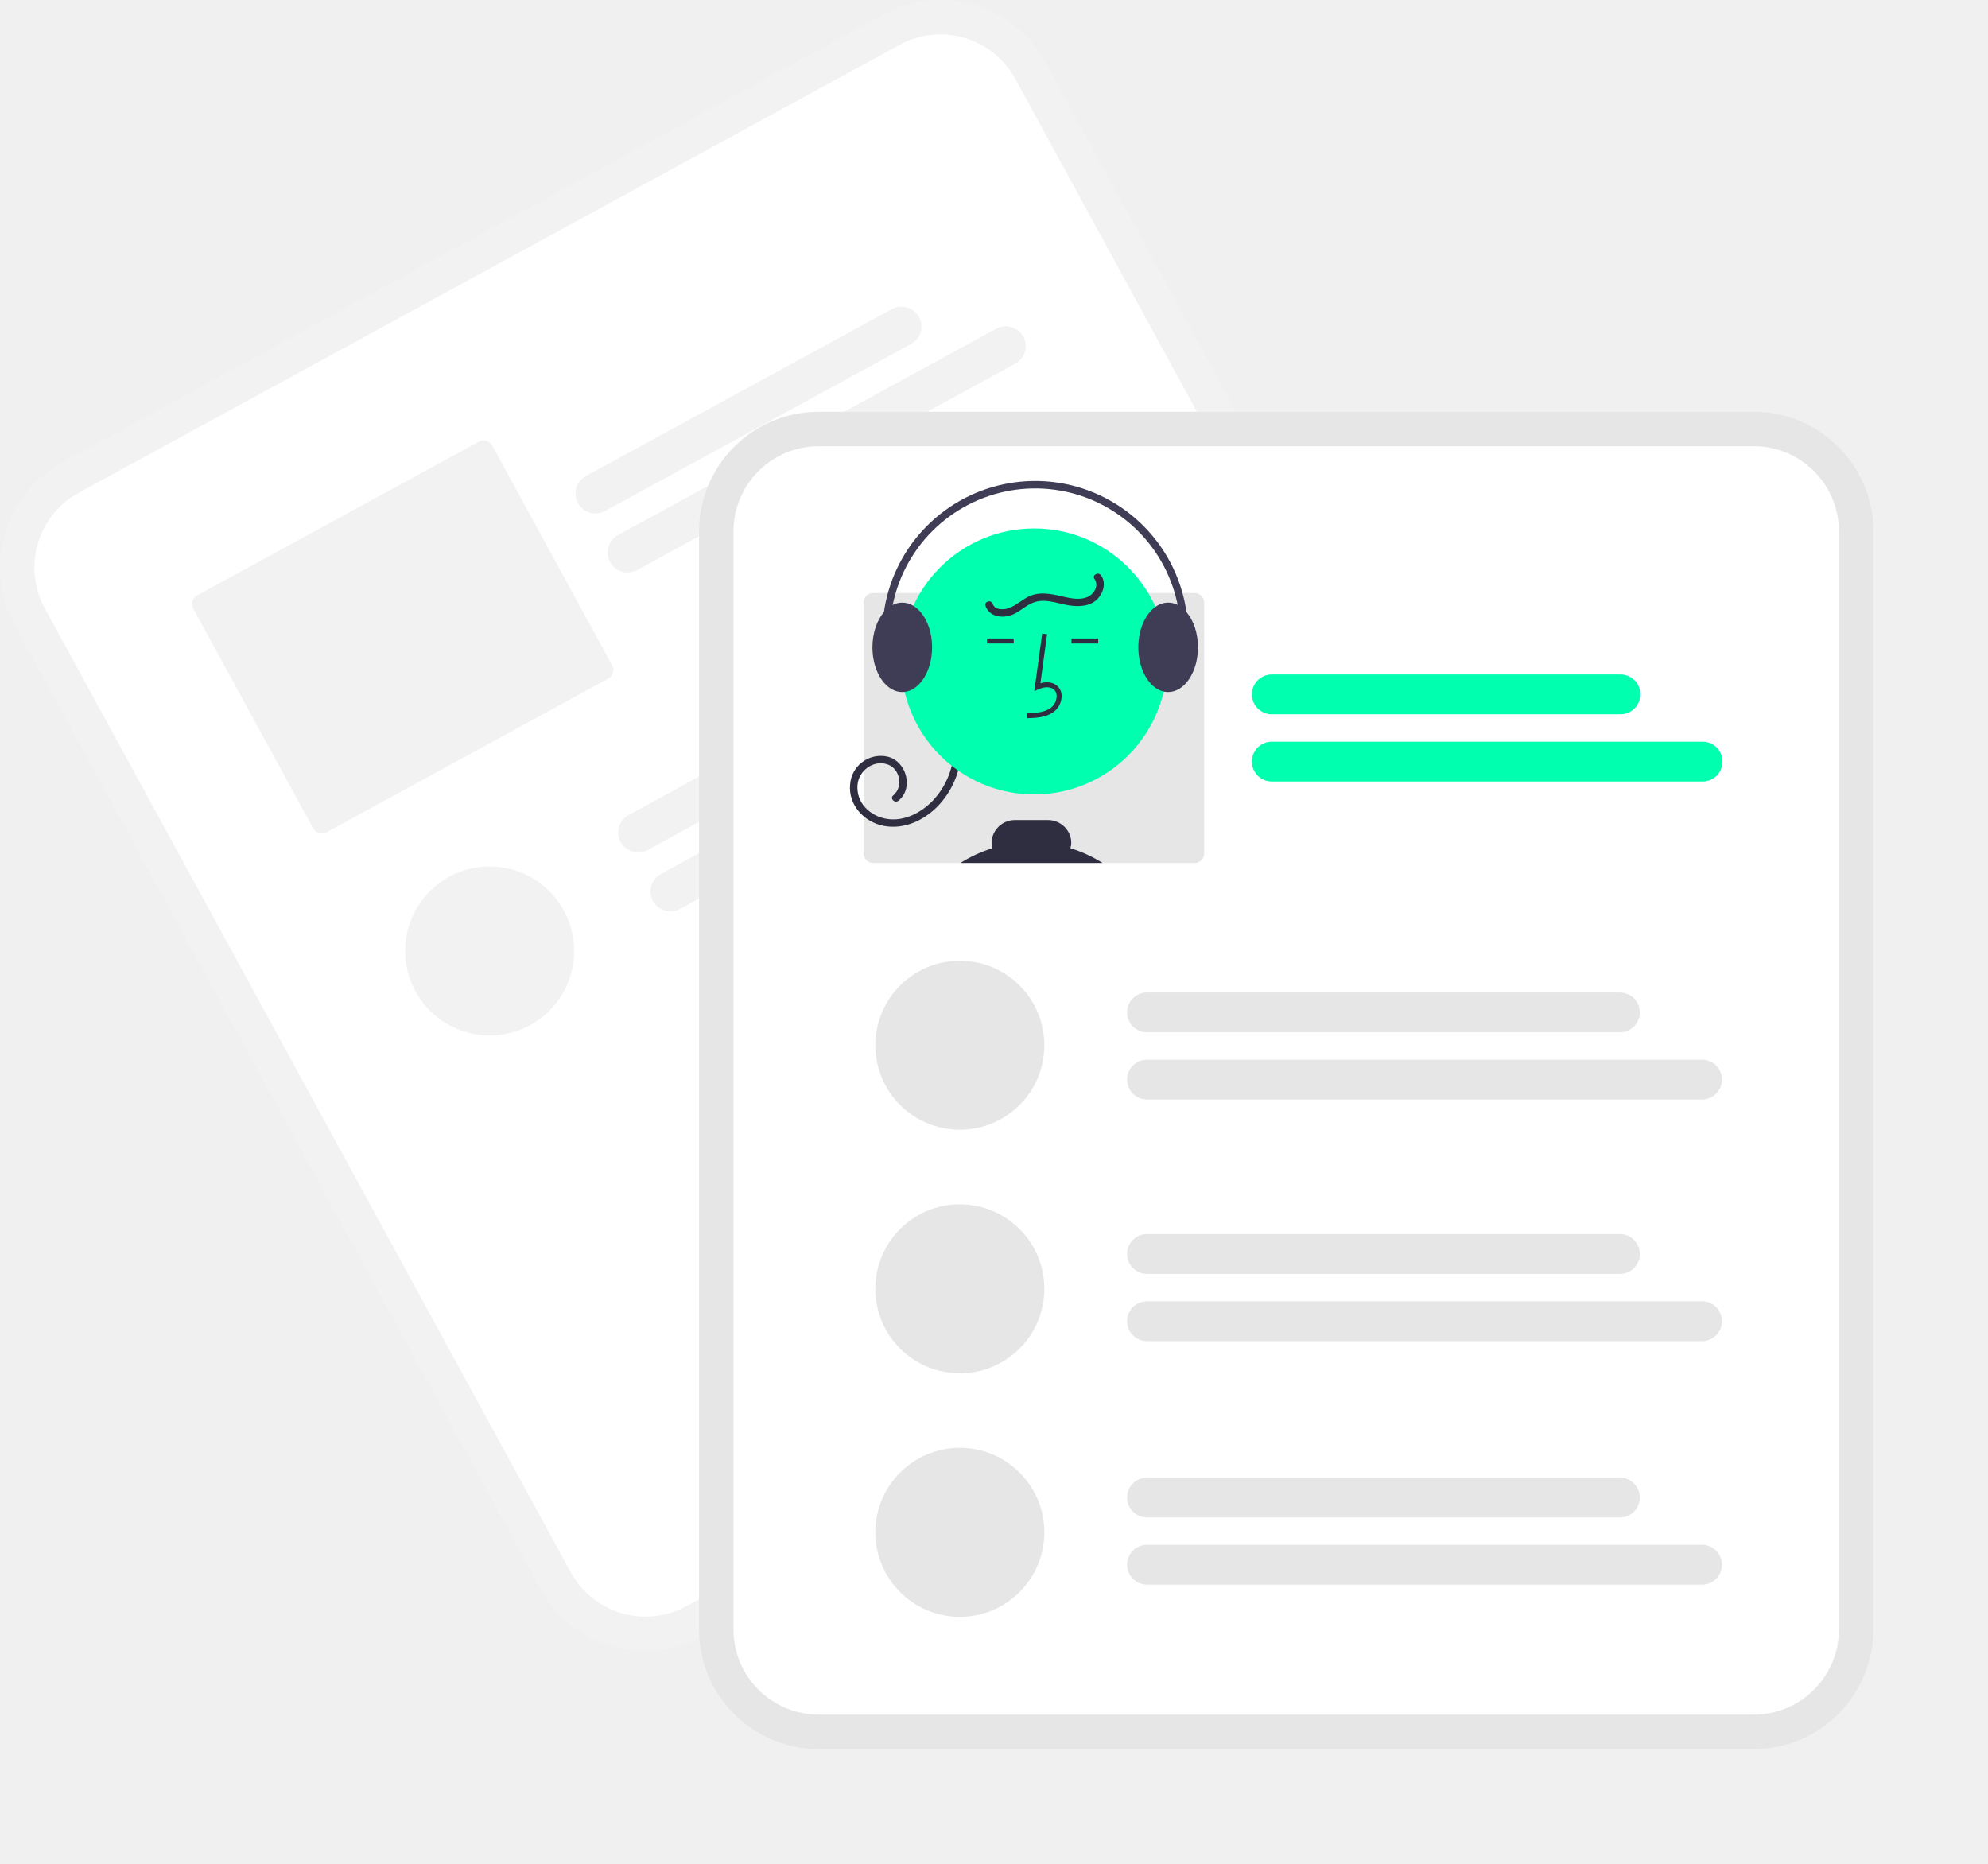
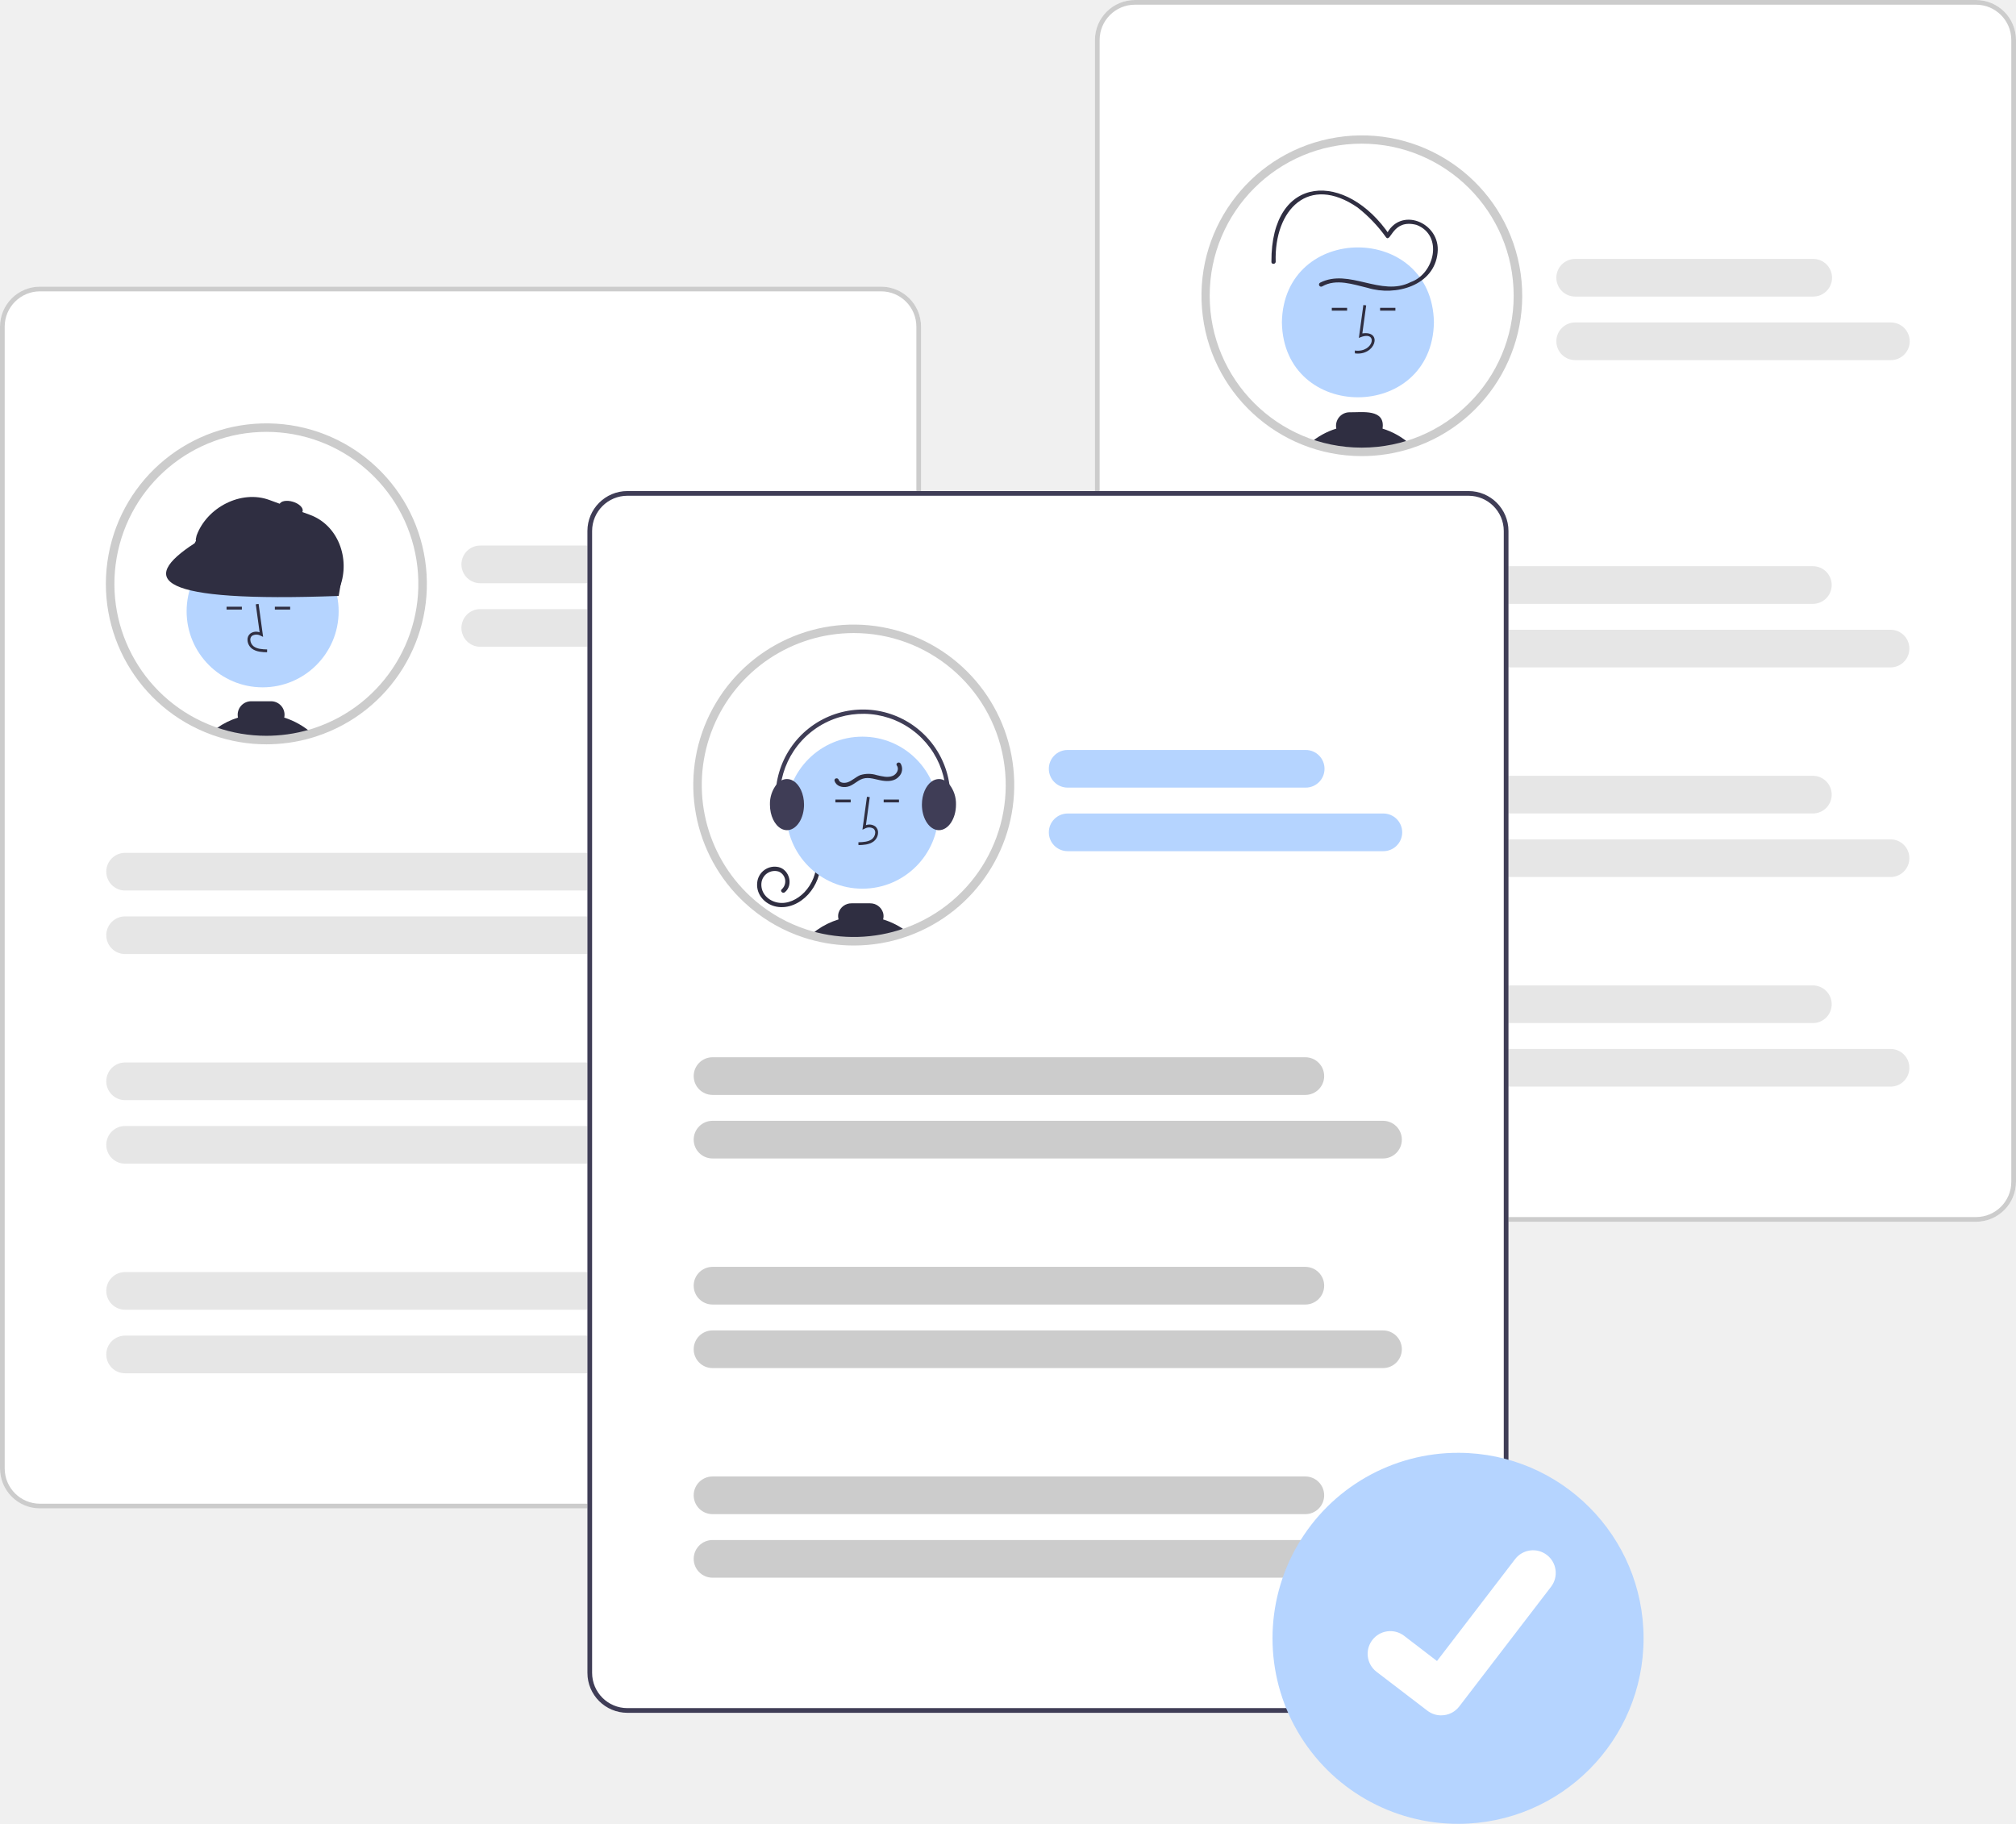
- <svg xmlns="http://www.w3.org/2000/svg" data-name="Layer 1" width="800" height="750" viewBox="0 0 800 750">
-   <path d="M578.475,103.958l-23.068,12.587L271.198,271.614,248.13,284.201a48.179,48.179,0,0,0-19.195,65.296L440.578,737.391a48.179,48.179,0,0,0,65.296,19.196l.06-.033L836.159,576.375l.06-.033a48.179,48.179,0,0,0,19.196-65.296L643.771,123.153A48.179,48.179,0,0,0,578.475,103.958Z" transform="translate(-223.0627 -98.08587)" fill="#f2f2f2" />
-   <path d="M585.111,116.119l-27.323,14.908L282.088,281.455,254.766,296.363a34.309,34.309,0,0,0-13.67,46.499L452.739,730.755a34.309,34.309,0,0,0,46.499,13.67l.06-.033L829.523,564.214l.06-.033a34.309,34.309,0,0,0,13.669-46.499L631.61,129.789A34.309,34.309,0,0,0,585.111,116.119Z" transform="translate(-223.0627 -98.08587)" fill="#fff" />
-   <path d="M589.667,236.521,466.505,303.721a8.014,8.014,0,1,1-7.677-14.07l123.162-67.2a8.014,8.014,0,1,1,7.677,14.07Z" transform="translate(-223.0627 -98.08587)" fill="#f2f2f2" />
-   <path d="M631.641,244.431,479.46,327.464a8.014,8.014,0,0,1-7.677-14.07l152.181-83.033a8.014,8.014,0,1,1,7.677,14.07Z" transform="translate(-223.0627 -98.08587)" fill="#f2f2f2" />
-   <path d="M415.872,275.748l-113.548,61.954a3.841,3.841,0,0,0-1.532,5.21L349.144,431.53a3.841,3.841,0,0,0,5.21,1.532l113.548-61.954a3.841,3.841,0,0,0,1.532-5.21l-48.352-88.617A3.841,3.841,0,0,0,415.872,275.748Z" transform="translate(-223.0627 -98.08587)" fill="#f2f2f2" />
-   <path d="M650.776,348.963,483.723,440.111a8.014,8.014,0,1,1-7.677-14.07l167.053-91.148a8.014,8.014,0,1,1,7.677,14.07Z" transform="translate(-223.0627 -98.08587)" fill="#f2f2f2" />
-   <path d="M692.751,356.872,496.678,463.854a8.014,8.014,0,0,1-7.677-14.07L685.074,342.802a8.014,8.014,0,1,1,7.677,14.07Z" transform="translate(-223.0627 -98.08587)" fill="#f2f2f2" />
-   <circle cx="197.039" cy="382.672" r="34" fill="#f2f2f2" />
-   <path d="M928.812,263.788H552.494a48.179,48.179,0,0,0-48.125,48.125V753.789a48.179,48.179,0,0,0,48.125,48.125H928.812a48.179,48.179,0,0,0,48.125-48.125V311.913A48.179,48.179,0,0,0,928.812,263.788Z" transform="translate(-223.0627 -98.08587)" fill="#e6e6e6" />
-   <path d="M928.813,277.642H552.494a34.309,34.309,0,0,0-34.271,34.271V753.789A34.309,34.309,0,0,0,552.494,788.06H928.813a34.309,34.309,0,0,0,34.271-34.271V311.913A34.309,34.309,0,0,0,928.813,277.642Z" transform="translate(-223.0627 -98.08587)" fill="#fff" />
-   <path d="M875.143,385.517H734.842a8.014,8.014,0,0,1,0-16.028H875.143a8.014,8.014,0,1,1,0,16.028Z" transform="translate(-223.0627 -98.08587)" fill="#00ffaf" />
-   <path d="M908.201,412.565H734.842a8.014,8.014,0,1,1,0-16.028h173.36a8.014,8.014,0,0,1,0,16.028Z" transform="translate(-223.0627 -98.08587)" fill="#00ffaf" />
-   <path d="M703.792,336.711H574.442a3.841,3.841,0,0,0-3.84,3.84v100.95a3.841,3.841,0,0,0,3.84,3.84h129.35a3.841,3.841,0,0,0,3.84-3.84v-100.95A3.841,3.841,0,0,0,703.792,336.711Z" transform="translate(-223.0627 -98.08587)" fill="#e6e6e6" />
-   <path d="M609.924,398.701a34.087,34.087,0,0,1-8.804,23.076c-5.656,6.207-14.076,10.324-22.573,8.62-7.824-1.568-14.182-8.407-13.389-16.68a12.356,12.356,0,0,1,15.267-11.095c7.433,1.929,10.394,12.641,4.201,17.669-1.486,1.206-3.621-.904-2.121-2.121,4.094-3.324,2.829-10.595-2.112-12.419-5.754-2.123-11.85,2.443-12.264,8.326-.491,6.974,4.852,12.226,11.404,13.463,7.088,1.338,14.115-2.29,18.918-7.297a30.955,30.955,0,0,0,8.474-21.542,1.501,1.501,0,0,1,3,0Z" transform="translate(-223.0627 -98.08587)" fill="#2f2e41" />
-   <circle cx="416.155" cy="266.167" r="53.519" fill="#00ffaf" />
-   <path d="M636.48,387.089l-.056-2c3.721-.104,7.001-.337,9.466-2.138a6.148,6.148,0,0,0,2.381-4.528,3.514,3.514,0,0,0-1.153-2.895c-1.636-1.382-4.269-.935-6.188-.055l-1.655.759,3.173-23.19,1.981.271-2.699,19.727c2.607-.767,5.023-.437,6.678.961a5.471,5.471,0,0,1,1.86,4.492,8.133,8.133,0,0,1-3.2,6.073C643.903,386.881,639.787,386.996,636.48,387.089Z" transform="translate(-223.0627 -98.08587)" fill="#2f2e41" />
-   <rect x="431.167" y="256.929" width="10.771" height="2" fill="#2f2e41" />
-   <rect x="397.167" y="256.929" width="10.771" height="2" fill="#2f2e41" />
-   <path d="M609.572,445.341a53.006,53.006,0,0,1,12.89-5.93,8.568,8.568,0,0,1,.02-4.71,9.426,9.426,0,0,1,9.13-6.63h13.04a9.46,9.46,0,0,1,9.15,6.64,8.532,8.532,0,0,1,.02,4.7,53.167,53.167,0,0,1,12.89,5.93Z" transform="translate(-223.0627 -98.08587)" fill="#2f2e41" />
-   <path d="M700.522,344.391a11.571,11.571,0,0,0-3.53-2.87,8.367,8.367,0,0,0-3.85-.95,8.772,8.772,0,0,0-5.11,1.72c-4.07,2.88-6.89,9.09-6.89,16.28,0,9.02,4.44,16.5,10.21,17.8a8.253,8.253,0,0,0,1.79.2c6.61,0,12-8.07,12-18C705.142,352.811,703.332,347.681,700.522,344.391Z" transform="translate(-223.0627 -98.08587)" fill="#3f3d56" />
-   <path d="M590.602,341.861h-.01a8.578,8.578,0,0,0-4.45-1.29,8.367,8.367,0,0,0-3.85.95,11.571,11.571,0,0,0-3.53,2.87l-.01.01c-2.8,3.29-4.61,8.42-4.61,14.17,0,7.76,3.28,14.38,7.88,16.91a8.542,8.542,0,0,0,4.12,1.09,7.724,7.724,0,0,0,.96-.06h.01c6.16-.74,11.03-8.5,11.03-17.94C598.142,351.011,595.013,344.521,590.602,341.861Z" transform="translate(-223.0627 -98.08587)" fill="#3f3d56" />
-   <path d="M582.772,373.76a1.501,1.501,0,0,0,1.422-1.98,58.499,58.499,0,1,1,112.687-6.575,1.5,1.5,0,0,0,2.936.619A61.501,61.501,0,1,0,581.351,372.739,1.501,1.501,0,0,0,582.772,373.76Z" transform="translate(-223.0627 -98.08587)" fill="#3f3d56" />
-   <path d="M666.103,329.577c2.119,2.893,1.074,6.791-1.158,9.285-2.905,3.245-7.539,3.45-11.562,2.848-4.514-.676-9.303-2.791-13.873-1.366-3.895,1.215-6.674,4.748-10.721,5.635-3.589.787-7.881-.255-9.139-4.08-.605-1.838,2.291-2.626,2.893-.798.814,2.475,4.329,2.425,6.341,1.74,3.227-1.099,5.714-3.771,8.885-5.047,3.739-1.505,7.796-.825,11.603.032,3.588.808,7.718,2.006,11.293.497,2.645-1.117,4.75-4.635,2.847-7.232-1.142-1.559,1.46-3.057,2.59-1.514Z" transform="translate(-223.0627 -98.08587)" fill="#2f2e41" />
-   <path d="M874.932,513.492H684.63a8.014,8.014,0,1,1,0-16.028H874.932a8.014,8.014,0,0,1,0,16.028Z" transform="translate(-223.0627 -98.08587)" fill="#e6e6e6" />
-   <path d="M907.99,540.539H684.63a8.014,8.014,0,1,1,0-16.028H907.99a8.014,8.014,0,1,1,0,16.028Z" transform="translate(-223.0627 -98.08587)" fill="#e6e6e6" />
-   <path d="M874.932,610.705H684.63a8.014,8.014,0,1,1,0-16.028H874.932a8.014,8.014,0,1,1,0,16.028Z" transform="translate(-223.0627 -98.08587)" fill="#e6e6e6" />
-   <path d="M907.99,637.753H684.63a8.014,8.014,0,1,1,0-16.028H907.99a8.014,8.014,0,1,1,0,16.028Z" transform="translate(-223.0627 -98.08587)" fill="#e6e6e6" />
-   <circle cx="386.25" cy="420.614" r="34" fill="#e6e6e6" />
-   <circle cx="386.25" cy="518.614" r="34" fill="#e6e6e6" />
-   <path d="M874.932,708.705H684.63a8.014,8.014,0,1,1,0-16.028H874.932a8.014,8.014,0,1,1,0,16.028Z" transform="translate(-223.0627 -98.08587)" fill="#e6e6e6" />
-   <path d="M907.99,735.753H684.63a8.014,8.014,0,1,1,0-16.028H907.99a8.014,8.014,0,1,1,0,16.028Z" transform="translate(-223.0627 -98.08587)" fill="#e6e6e6" />
-   <circle cx="386.25" cy="616.614" r="34" fill="#e6e6e6" />
+ <svg xmlns="http://www.w3.org/2000/svg" width="697.963" height="631.463" viewBox="0 0 697.963 631.463" role="img" artist="Katerina Limpitsouni" source="https://undraw.co/">
+   <path d="M556.072,656.52H264.848a13.845,13.845,0,0,1-13.829-13.829V247.342a13.845,13.845,0,0,1,13.829-13.829H556.072a13.845,13.845,0,0,1,13.829,13.829V642.691A13.845,13.845,0,0,1,556.072,656.52Z" transform="translate(-251.0186 -134.2684)" fill="#fff" />
+   <path d="M397.332,336.403a54.107,54.107,0,0,1-37.341,51.444c-.325.103-.649.207-.979.305-1.406.433-2.832.802-4.283,1.116a53.172,53.172,0,0,1-7.971,1.106q-1.748.118-3.516.118a53.995,53.995,0,0,1-17.884-3.029c-.167-.059-.334-.118-.497-.177a54.095,54.095,0,1,1,72.47-50.884Z" transform="translate(-251.0186 -134.2684)" fill="#fff" />
+   <circle cx="90.928" cy="211.655" r="26.317" fill="#b5d4ff" />
+   <path d="M343.482,360.103l.027-.983c-1.83-.051-3.443-.166-4.655-1.051a3.023,3.023,0,0,1-1.171-2.227,1.728,1.728,0,0,1,.567-1.423,2.979,2.979,0,0,1,3.043-.027l.814.373L340.547,343.361l-.974.134,1.327,9.7a3.472,3.472,0,0,0-3.284.473,2.69,2.69,0,0,0-.915,2.209,3.999,3.999,0,0,0,1.574,2.986C339.832,360,341.856,360.057,343.482,360.103Z" transform="translate(-251.0186 -134.2684)" fill="#2f2e41" />
+   <rect x="78.439" y="210.063" width="5.297" height="0.983" fill="#2f2e41" />
+   <rect x="95.158" y="210.063" width="5.297" height="0.983" fill="#2f2e41" />
+   <path d="M349.423,382.714a4.814,4.814,0,0,0,.108-.983,4.679,4.679,0,0,0-4.671-4.671h-6.884a4.676,4.676,0,0,0-4.671,4.671,4.543,4.543,0,0,0,.108.988,26.424,26.424,0,0,0-7.282,3.604c-.433.3-.861.624-1.269.964.162.059.329.118.497.177a53.995,53.995,0,0,0,17.884,3.029q1.77,0,3.516-.118a53.172,53.172,0,0,0,7.971-1.106c1.451-.315,2.877-.683,4.283-1.116A26.65,26.65,0,0,0,349.423,382.714Z" transform="translate(-251.0186 -134.2684)" fill="#2f2e41" />
+   <path d="M348.538,389.751a3.618,3.618,0,0,0-1.78.625,53.172,53.172,0,0,0,7.971-1.106Z" transform="translate(-251.0186 -134.2684)" fill="#2f2e41" />
+   <path d="M365.814,339.672,320.096,322.947a1.967,1.967,0,0,1-1.171-2.523l.155-.731c3.57-9.76,15.405-15.902,25.165-12.332l14.068,5.147c9.76,3.57,14.002,15.127,10.431,24.887l-.407,1.105A1.967,1.967,0,0,1,365.814,339.672Z" transform="translate(-251.0186 -134.2684)" fill="#2f2e41" />
+   <path d="M368.276,340.6c-63.721,2.351-69.289-5.655-49.874-18.245l4.119-7.579L369.727,331.986Z" transform="translate(-251.0186 -134.2684)" fill="#2f2e41" />
+   <ellipse cx="351.779" cy="310.104" rx="2.213" ry="4.18" transform="translate(-297.4833 423.4543) rotate(-73.26954)" fill="#2f2e41" />
+   <path d="M343.242,391.968a55.43,55.43,0,0,1-18.372-3.112l-.513-.183a55.565,55.565,0,1,1,36.089.577c-.349.111-.678.216-1.013.315-1.397.43-2.878.816-4.392,1.144a54.763,54.763,0,0,1-8.193,1.137C345.664,391.927,344.448,391.968,343.242,391.968Zm0-108.179a52.622,52.622,0,0,0-17.88,102.11l.487.174a52.474,52.474,0,0,0,17.392,2.945c1.14,0,2.289-.039,3.416-.115a51.87,51.87,0,0,0,7.758-1.076c1.432-.31,2.832-.675,4.161-1.084.329-.098.641-.198.954-.297A52.622,52.622,0,0,0,343.242,283.789Z" transform="translate(-251.0186 -134.2684)" fill="#ccc" />
+   <path d="M269.607,502.682" transform="translate(-251.0186 -134.2684)" fill="#f2f2f2" />
+   <path d="M556.072,656.52H264.848a13.845,13.845,0,0,1-13.829-13.829V247.342a13.845,13.845,0,0,1,13.829-13.829H556.072a13.845,13.845,0,0,1,13.829,13.829V642.691A13.845,13.845,0,0,1,556.072,656.52ZM264.848,235.14a12.216,12.216,0,0,0-12.202,12.202V642.691a12.216,12.216,0,0,0,12.202,12.202H556.072a12.216,12.216,0,0,0,12.202-12.202V247.342a12.216,12.216,0,0,0-12.202-12.202Z" transform="translate(-251.0186 -134.2684)" fill="#ccc" />
+   <path d="M499.695,336.193H417.288a6.519,6.519,0,0,1,0-13.039H499.695a6.519,6.519,0,1,1,0,13.039Z" transform="translate(-251.0186 -134.2684)" fill="#e6e6e6" />
+   <path d="M526.587,358.195H417.288a6.519,6.519,0,0,1,0-13.039h109.299a6.519,6.519,0,0,1,0,13.039Z" transform="translate(-251.0186 -134.2684)" fill="#e6e6e6" />
+   <path d="M499.575,442.585H294.333a6.519,6.519,0,1,1,0-13.039H499.575a6.519,6.519,0,0,1,0,13.039Z" transform="translate(-251.0186 -134.2684)" fill="#e6e6e6" />
+   <path d="M526.467,464.587H294.333a6.519,6.519,0,1,1,0-13.039H526.467a6.519,6.519,0,1,1,0,13.039Z" transform="translate(-251.0186 -134.2684)" fill="#e6e6e6" />
+   <path d="M499.575,515.158H294.333a6.519,6.519,0,1,1,0-13.039H499.575a6.519,6.519,0,0,1,0,13.039Z" transform="translate(-251.0186 -134.2684)" fill="#e6e6e6" />
+   <path d="M526.467,537.16H294.333a6.519,6.519,0,1,1,0-13.039H526.467a6.519,6.519,0,1,1,0,13.039Z" transform="translate(-251.0186 -134.2684)" fill="#e6e6e6" />
+   <path d="M499.575,587.731H294.333a6.519,6.519,0,1,1,0-13.039H499.575a6.519,6.519,0,0,1,0,13.039Z" transform="translate(-251.0186 -134.2684)" fill="#e6e6e6" />
+   <path d="M526.467,609.733H294.333a6.519,6.519,0,1,1,0-13.039H526.467a6.519,6.519,0,1,1,0,13.039Z" transform="translate(-251.0186 -134.2684)" fill="#e6e6e6" />
+   <path d="M935.152,557.276l-291.225 0a13.845,13.845,0,0,1-13.829-13.829l-0-395.35a13.845,13.845,0,0,1,13.829-13.829l291.225-0a13.845,13.845,0,0,1,13.829,13.829l0,395.35A13.845,13.845,0,0,1,935.152,557.276Z" transform="translate(-251.0186 -134.2684)" fill="#fff" />
+   <path d="M935.152,557.276l-291.225 0a13.845,13.845,0,0,1-13.829-13.829l-0-395.35a13.845,13.845,0,0,1,13.829-13.829l291.225-0a13.845,13.845,0,0,1,13.829,13.829l0,395.35A13.845,13.845,0,0,1,935.152,557.276ZM643.927,135.896a12.216,12.216,0,0,0-12.202,12.202l0,395.349a12.216,12.216,0,0,0,12.202,12.202l291.225-0A12.216,12.216,0,0,0,947.354,543.447l-0-395.35A12.216,12.216,0,0,0,935.152,135.895Z" transform="translate(-251.0186 -134.2684)" fill="#ccc" />
+   <path d="M776.548,236.62a54.09,54.09,0,1,1-54.09-54.09A54.107,54.107,0,0,1,776.548,236.62Z" transform="translate(-251.0186 -134.2684)" fill="#fff" />
+   <path d="M747.458,245.876c-.591,34.593-52.047,34.588-52.633-.001C695.415,211.282,746.872,211.288,747.458,245.876Z" transform="translate(-251.0186 -134.2684)" fill="#b5d4ff" />
+   <path d="M720.097,256.613l-.027-.983c6.778.905,8.238-7.496,1.402-4.355l1.56-11.403.974.133-1.327,9.7C729.876,248.633,727.214,257.596,720.097,256.613Z" transform="translate(-251.0186 -134.2684)" fill="#2f2e41" />
+   <rect x="477.806" y="106.573" width="5.297" height="0.983" fill="#2f2e41" />
+   <rect x="461.087" y="106.573" width="5.297" height="0.983" fill="#2f2e41" />
+   <path d="M729.672,282.67c1.033-6.968-7.125-5.591-11.442-5.66a4.68,4.68,0,0,0-4.563,5.655,25.588,25.588,0,0,0-9.092,5.016,54.324,54.324,0,0,0,34.632.384A25.457,25.457,0,0,0,729.672,282.67Z" transform="translate(-251.0186 -134.2684)" fill="#2f2e41" />
+   <path d="M708.769,233.429c4.877-2.819,10.792-.656,15.829.526,9.558,2.938,22.962-.741,24.124-12.127,1.21-10.589-13.276-16.491-17.906-5.952l1.348-.176c-15.016-22.315-41.135-21.469-40.963,9.211-.056.948,1.42.945,1.475-.001-.553-18.079,11.412-30.438,28.326-18.819a49.831,49.831,0,0,1,9.889,10.354c1.761,1.974,2.144-6.527,10.575-4.301,9.278,3.594,6.251,16.88-2.042,19.797-10.247,5.235-21.344-4.915-31.399.214a.738.738,0,0,0,.745,1.274Z" transform="translate(-251.0186 -134.2684)" fill="#2f2e41" />
+   <path d="M722.459,292.185a55.518,55.518,0,1,1,17.204-2.718A55.431,55.431,0,0,1,722.459,292.185Zm-0-108.179A52.622,52.622,0,1,0,775.073,236.62,52.674,52.674,0,0,0,722.459,184.006Z" transform="translate(-251.0186 -134.2684)" fill="#ccc" />
+   <path d="M878.774,236.949l-82.407 0a6.519,6.519,0,0,1,0-13.039l82.407-0a6.519,6.519,0,1,1,0,13.039Z" transform="translate(-251.0186 -134.2684)" fill="#e6e6e6" />
+   <path d="M905.667,258.951l-109.299 0a6.519,6.519,0,1,1,0-13.039l109.299-0a6.519,6.519,0,0,1,0,13.039Z" transform="translate(-251.0186 -134.2684)" fill="#e6e6e6" />
+   <path d="M878.655,343.34l-205.241 0a6.519,6.519,0,0,1,0-13.039l205.241-0a6.519,6.519,0,1,1,0,13.039Z" transform="translate(-251.0186 -134.2684)" fill="#e6e6e6" />
+   <path d="M905.547,365.343l-232.134 0a6.519,6.519,0,1,1,0-13.039l232.134-0a6.519,6.519,0,0,1,0,13.039Z" transform="translate(-251.0186 -134.2684)" fill="#e6e6e6" />
+   <path d="M878.655,415.913l-205.241 0a6.519,6.519,0,0,1,0-13.039l205.241-0a6.519,6.519,0,0,1,0,13.039Z" transform="translate(-251.0186 -134.2684)" fill="#e6e6e6" />
+   <path d="M905.547,437.916l-232.134 0a6.519,6.519,0,1,1,0-13.039l232.134-0a6.519,6.519,0,0,1,0,13.039Z" transform="translate(-251.0186 -134.2684)" fill="#e6e6e6" />
+   <path d="M878.655,488.486l-205.241 0a6.519,6.519,0,1,1,0-13.039l205.241-0a6.519,6.519,0,1,1,0,13.039Z" transform="translate(-251.0186 -134.2684)" fill="#e6e6e6" />
+   <path d="M905.547,510.489l-232.134 0a6.519,6.519,0,1,1,0-13.039l232.134-0a6.519,6.519,0,0,1,0,13.039Z" transform="translate(-251.0186 -134.2684)" fill="#e6e6e6" />
+   <path d="M759.441,727.293H468.217a13.845,13.845,0,0,1-13.829-13.829V318.114a13.845,13.845,0,0,1,13.829-13.829H759.441a13.845,13.845,0,0,1,13.829,13.829v395.349A13.845,13.845,0,0,1,759.441,727.293Z" transform="translate(-251.0186 -134.2684)" fill="#fff" />
+   <path d="M492.506,406.064a53.926,53.926,0,0,0,15.902,38.31c.423.418.856.836,1.293,1.244a54.014,54.014,0,0,0,8.586,6.545c.59.364,1.18.713,1.785,1.052a53.784,53.784,0,0,0,9.775,4.293c.585.192,1.18.374,1.775.541a54.313,54.313,0,0,0,32.857-.924c.206-.074.413-.148.615-.221a54.094,54.094,0,1,0-72.588-50.839Z" transform="translate(-251.0186 -134.2684)" fill="#fff" />
+   <path d="M535.173,432.575a16.761,16.761,0,0,1-4.329,11.347c-2.781,3.052-6.922,5.076-11.1,4.239-3.847-.771-6.974-4.134-6.584-8.202a6.076,6.076,0,0,1,7.507-5.456c3.655.948,5.111,6.216,2.066,8.688-.731.593-1.781-.444-1.043-1.043a3.684,3.684,0,0,0-1.039-6.107,4.63,4.63,0,0,0-6.03,4.094c-.241,3.429,2.386,6.012,5.608,6.62,3.485.658,6.941-1.126,9.302-3.588a15.221,15.221,0,0,0,4.167-10.593.738.738,0,0,1,1.475,0Z" transform="translate(-251.0186 -134.2684)" fill="#2f2e41" />
+   <circle cx="298.559" cy="281.368" r="26.317" fill="#b5d4ff" />
+   <path d="M548.231,426.866l-.027-.983c1.83-.051,3.443-.166,4.655-1.051a3.023,3.023,0,0,0,1.171-2.227,1.728,1.728,0,0,0-.567-1.423,2.979,2.979,0,0,0-3.043-.027l-.814.373,1.56-11.403.974.134-1.327,9.7a3.472,3.472,0,0,1,3.284.473,2.69,2.69,0,0,1,.915,2.209,3.999,3.999,0,0,1-1.574,2.986C551.881,426.763,549.857,426.82,548.231,426.866Z" transform="translate(-251.0186 -134.2684)" fill="#2f2e41" />
+   <rect x="305.94" y="276.826" width="5.297" height="0.983" fill="#2f2e41" />
+   <rect x="289.222" y="276.826" width="5.297" height="0.983" fill="#2f2e41" />
+   <path d="M531.622,458.049a54.313,54.313,0,0,0,32.857-.924c.206-.074.413-.148.615-.221a26.195,26.195,0,0,0-8.335-4.308,4.193,4.193,0,0,0-.01-2.311,4.651,4.651,0,0,0-4.499-3.265H545.838a4.635,4.635,0,0,0-4.489,3.26,4.211,4.211,0,0,0-.01,2.316,26.222,26.222,0,0,0-7.435,3.644q-.686.479-1.328,1.003C532.252,457.503,531.932,457.774,531.622,458.049Z" transform="translate(-251.0186 -134.2684)" fill="#2f2e41" />
+   <path d="M570.193,412.845c0,4.435,2.183,8.113,5.02,8.753a4.058,4.058,0,0,0,.88.098c3.25,0,5.901-3.968,5.901-8.851a10.869,10.869,0,0,0-2.272-6.973,5.694,5.694,0,0,0-1.736-1.411,4.114,4.114,0,0,0-1.893-.467,4.314,4.314,0,0,0-2.513.846C571.58,406.256,570.193,409.309,570.193,412.845Z" transform="translate(-251.0186 -134.2684)" fill="#3f3d56" />
+   <path d="M517.579,412.845c0,3.816,1.613,7.071,3.875,8.315a4.2,4.2,0,0,0,2.026.536,3.801,3.801,0,0,0,.472-.029c3.029-.359,5.429-4.175,5.429-8.822,0-3.722-1.539-6.914-3.713-8.217a4.217,4.217,0,0,0-2.188-.634,4.114,4.114,0,0,0-1.893.467,5.726,5.726,0,0,0-1.741,1.416A10.89,10.89,0,0,0,517.579,412.845Z" transform="translate(-251.0186 -134.2684)" fill="#3f3d56" />
+   <path d="M521.821,420.311a.738.738,0,0,0,.699-.974,28.765,28.765,0,1,1,55.411-3.233.738.738,0,0,0,1.443.304,30.241,30.241,0,1,0-58.252,3.4A.738.738,0,0,0,521.821,420.311Z" transform="translate(-251.0186 -134.2684)" fill="#3f3d56" />
+   <path d="M562.797,398.586a3.688,3.688,0,0,1-.57,4.566c-1.429,1.596-3.707,1.697-5.685,1.4-2.22-.332-4.574-1.372-6.822-.672-1.915.597-3.282,2.335-5.272,2.771-1.765.387-3.875-.125-4.494-2.006-.297-.904,1.127-1.291,1.422-.392.4,1.217,2.128,1.193,3.118.856,1.587-.54,2.81-1.854,4.369-2.482a9.56,9.56,0,0,1,5.706.016c1.764.397,3.795.986,5.553.244,1.301-.549,2.336-2.279,1.4-3.556-.562-.767.718-1.503,1.274-.745Z" transform="translate(-251.0186 -134.2684)" fill="#2f2e41" />
+   <path d="M546.595,461.629a55.462,55.462,0,0,1-15.382-2.163c-.588-.165-1.205-.353-1.825-.556a55.416,55.416,0,0,1-10.04-4.409c-.599-.336-1.2-.69-1.835-1.082a55.612,55.612,0,0,1-8.819-6.723c-.447-.417-.89-.845-1.322-1.272a55.56,55.56,0,1,1,58.227,12.866c-.203.074-.413.149-.623.224A55.436,55.436,0,0,1,546.595,461.629Zm0-108.179a52.617,52.617,0,0,0-37.146,89.88c.408.403.831.811,1.258,1.21a52.668,52.668,0,0,0,8.352,6.367c.602.371,1.169.705,1.734,1.022a52.446,52.446,0,0,0,9.509,4.176c.584.191,1.161.367,1.718.524a52.837,52.837,0,0,0,31.971-.896l.596-.215a52.621,52.621,0,0,0-17.992-102.068Z" transform="translate(-251.0186 -134.2684)" fill="#ccc" />
+   <path d="M759.441,727.293H468.217a13.845,13.845,0,0,1-13.829-13.829V318.114a13.845,13.845,0,0,1,13.829-13.829H759.441a13.845,13.845,0,0,1,13.829,13.829v395.349A13.845,13.845,0,0,1,759.441,727.293ZM468.217,305.912a12.216,12.216,0,0,0-12.202,12.202v395.349a12.216,12.216,0,0,0,12.202,12.202H759.441a12.216,12.216,0,0,0,12.202-12.202V318.114A12.216,12.216,0,0,0,759.441,305.912Z" transform="translate(-251.0186 -134.2684)" fill="#3f3d56" />
+   <path d="M703.064,406.965H620.657a6.519,6.519,0,1,1,0-13.039h82.407a6.519,6.519,0,1,1,0,13.039Z" transform="translate(-251.0186 -134.2684)" fill="#b5d4ff" />
+   <path d="M729.956,428.968H620.657a6.519,6.519,0,1,1,0-13.039h109.299a6.519,6.519,0,0,1,0,13.039Z" transform="translate(-251.0186 -134.2684)" fill="#b5d4ff" />
+   <path d="M702.944,513.357H497.702a6.519,6.519,0,0,1,0-13.039H702.944a6.519,6.519,0,0,1,0,13.039Z" transform="translate(-251.0186 -134.2684)" fill="#ccc" />
+   <path d="M729.836,535.36H497.702a6.519,6.519,0,0,1,0-13.039H729.836a6.519,6.519,0,0,1,0,13.039Z" transform="translate(-251.0186 -134.2684)" fill="#ccc" />
+   <path d="M702.944,585.93H497.702a6.519,6.519,0,0,1,0-13.039H702.944a6.519,6.519,0,0,1,0,13.039Z" transform="translate(-251.0186 -134.2684)" fill="#ccc" />
+   <path d="M729.836,607.933H497.702a6.519,6.519,0,0,1,0-13.039H729.836a6.519,6.519,0,0,1,0,13.039Z" transform="translate(-251.0186 -134.2684)" fill="#ccc" />
+   <path d="M702.944,658.503H497.702a6.519,6.519,0,0,1,0-13.039H702.944a6.519,6.519,0,0,1,0,13.039Z" transform="translate(-251.0186 -134.2684)" fill="#ccc" />
+   <path d="M729.836,680.506H497.702a6.519,6.519,0,0,1,0-13.039H729.836a6.519,6.519,0,1,1,0,13.039Z" transform="translate(-251.0186 -134.2684)" fill="#ccc" />
+   <path d="M756.062,637.268a64.232,64.232,0,1,0-0,128.463h0a64.232,64.232,0,0,0,0-128.463Z" transform="translate(-251.0186 -134.2684)" fill="#b5d4ff" />
+   <path id="ba2462e0-2d61-4715-874d-575d790dfdd0-319" data-name="f276b720-7c73-4755-84a7-b208d54eb1fc" d="M749.968,728.176a7.796,7.796,0,0,1-4.69-1.559l-.084-.063-17.664-13.512a7.85,7.85,0,0,1,9.552-12.459l11.441,8.774,27.036-35.271A7.846,7.846,0,0,1,786.56,672.632l0.0 0.0.002.002-.168.233.172-.233a7.856,7.856,0,0,1,1.451,11.003L756.218,725.105a7.851,7.851,0,0,1-6.244,3.061Z" transform="translate(-251.0186 -134.2684)" fill="#fff" />
</svg>
